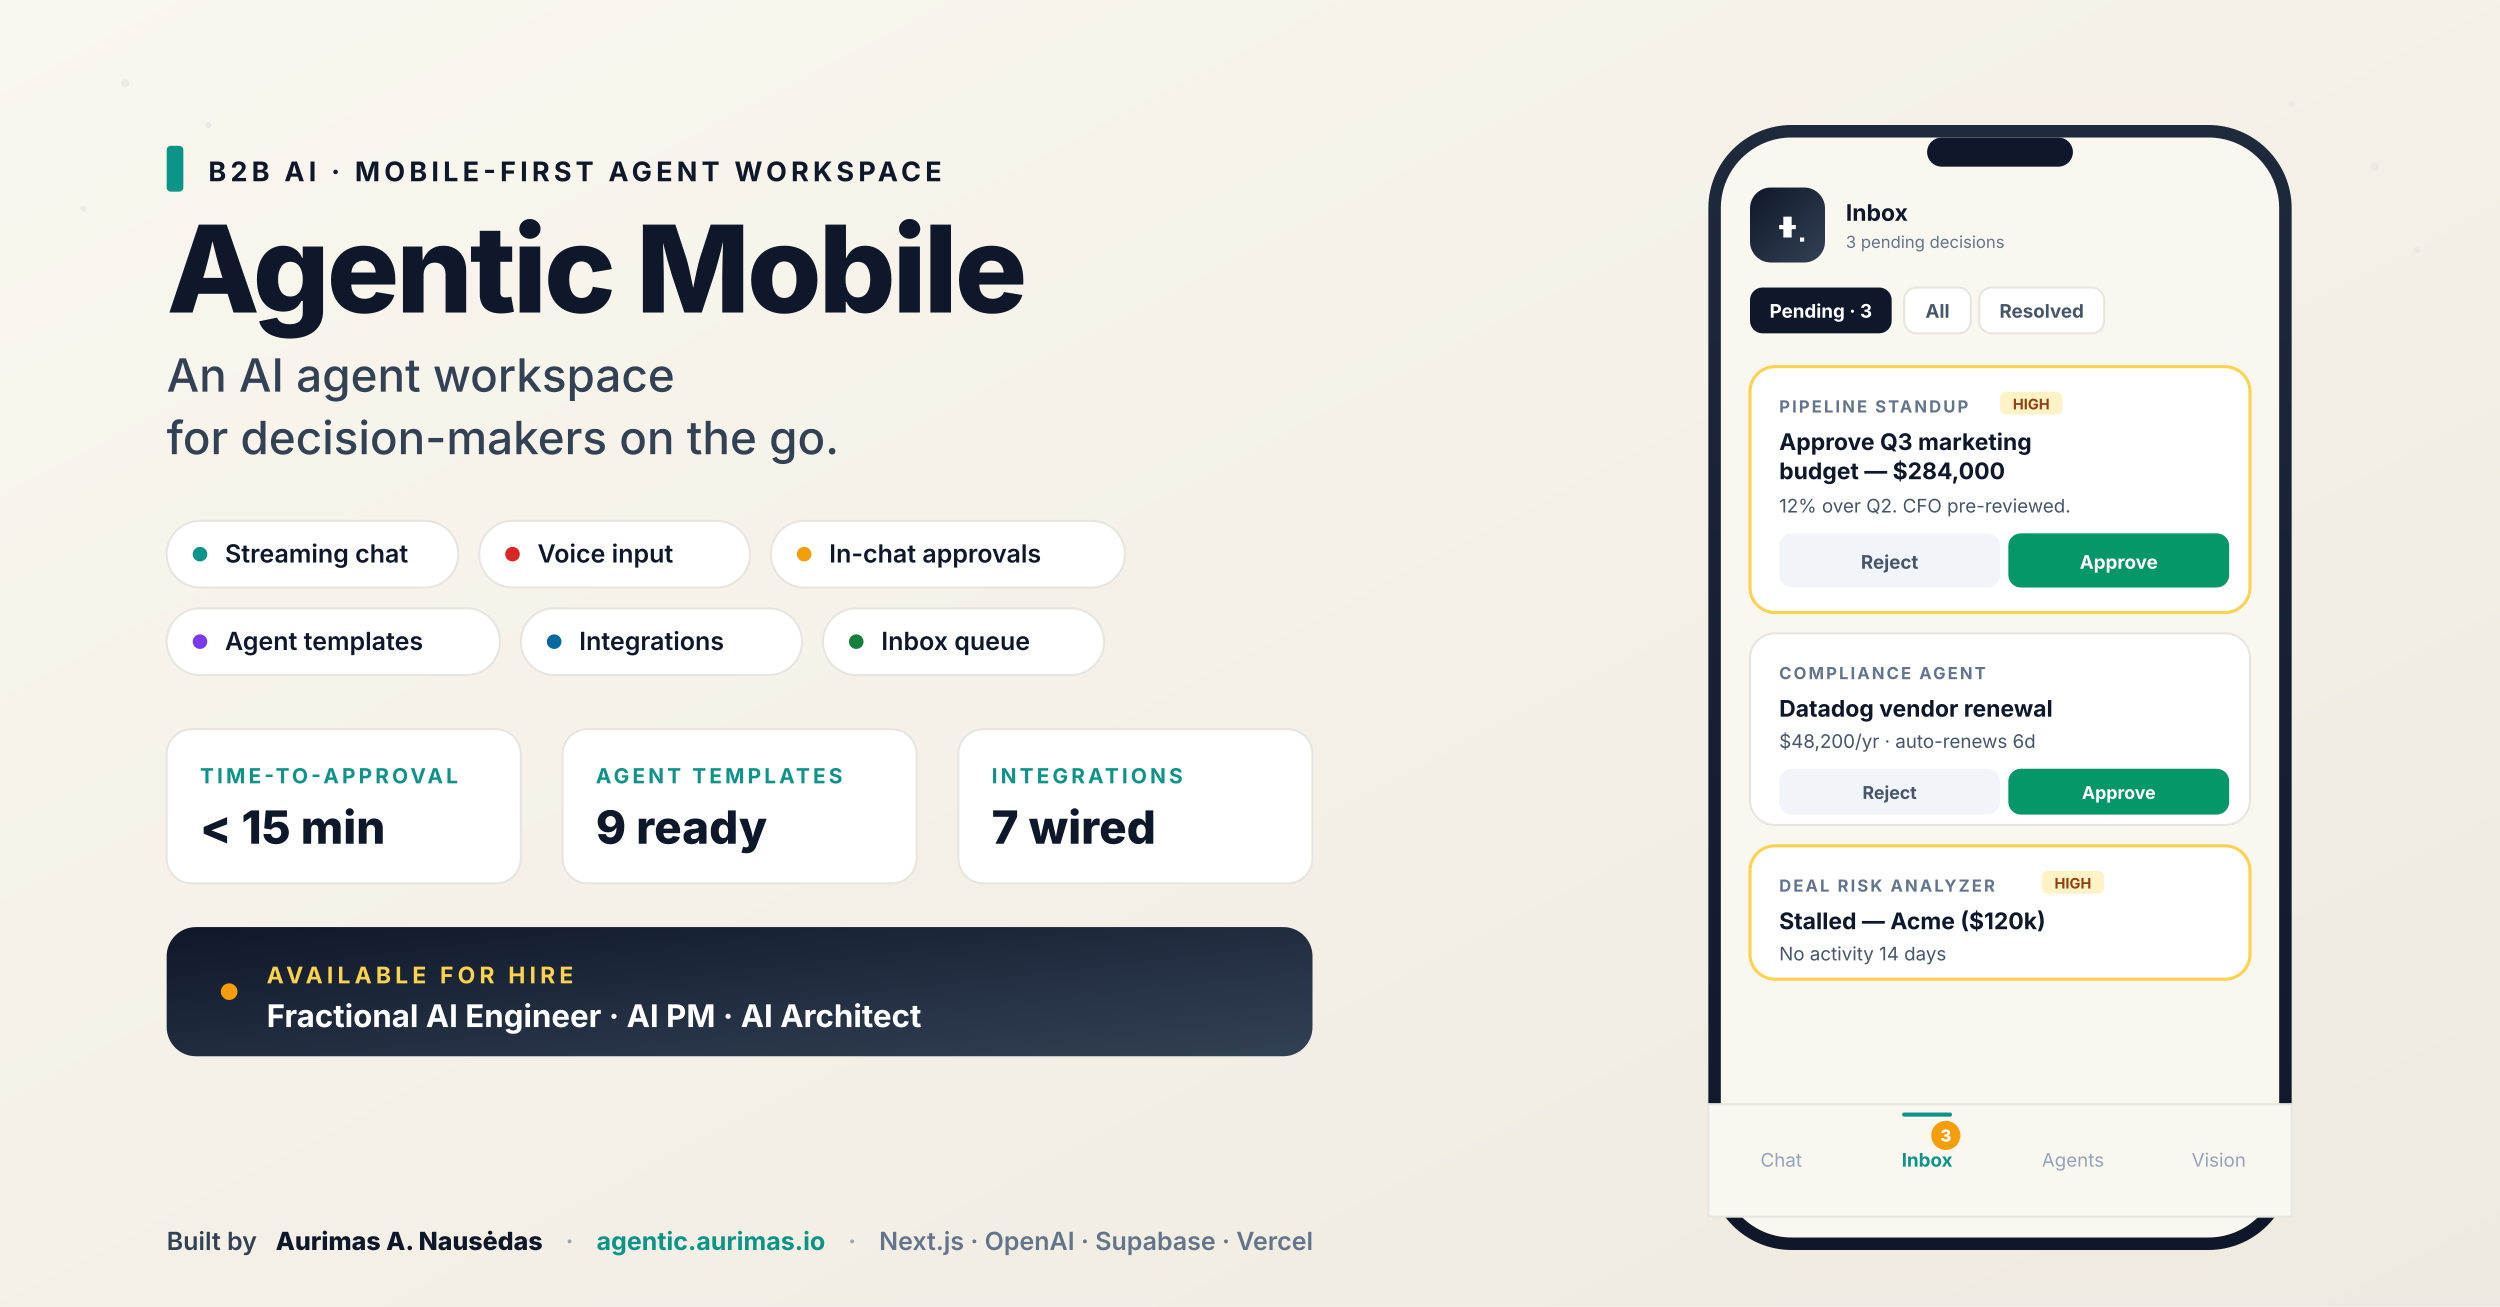
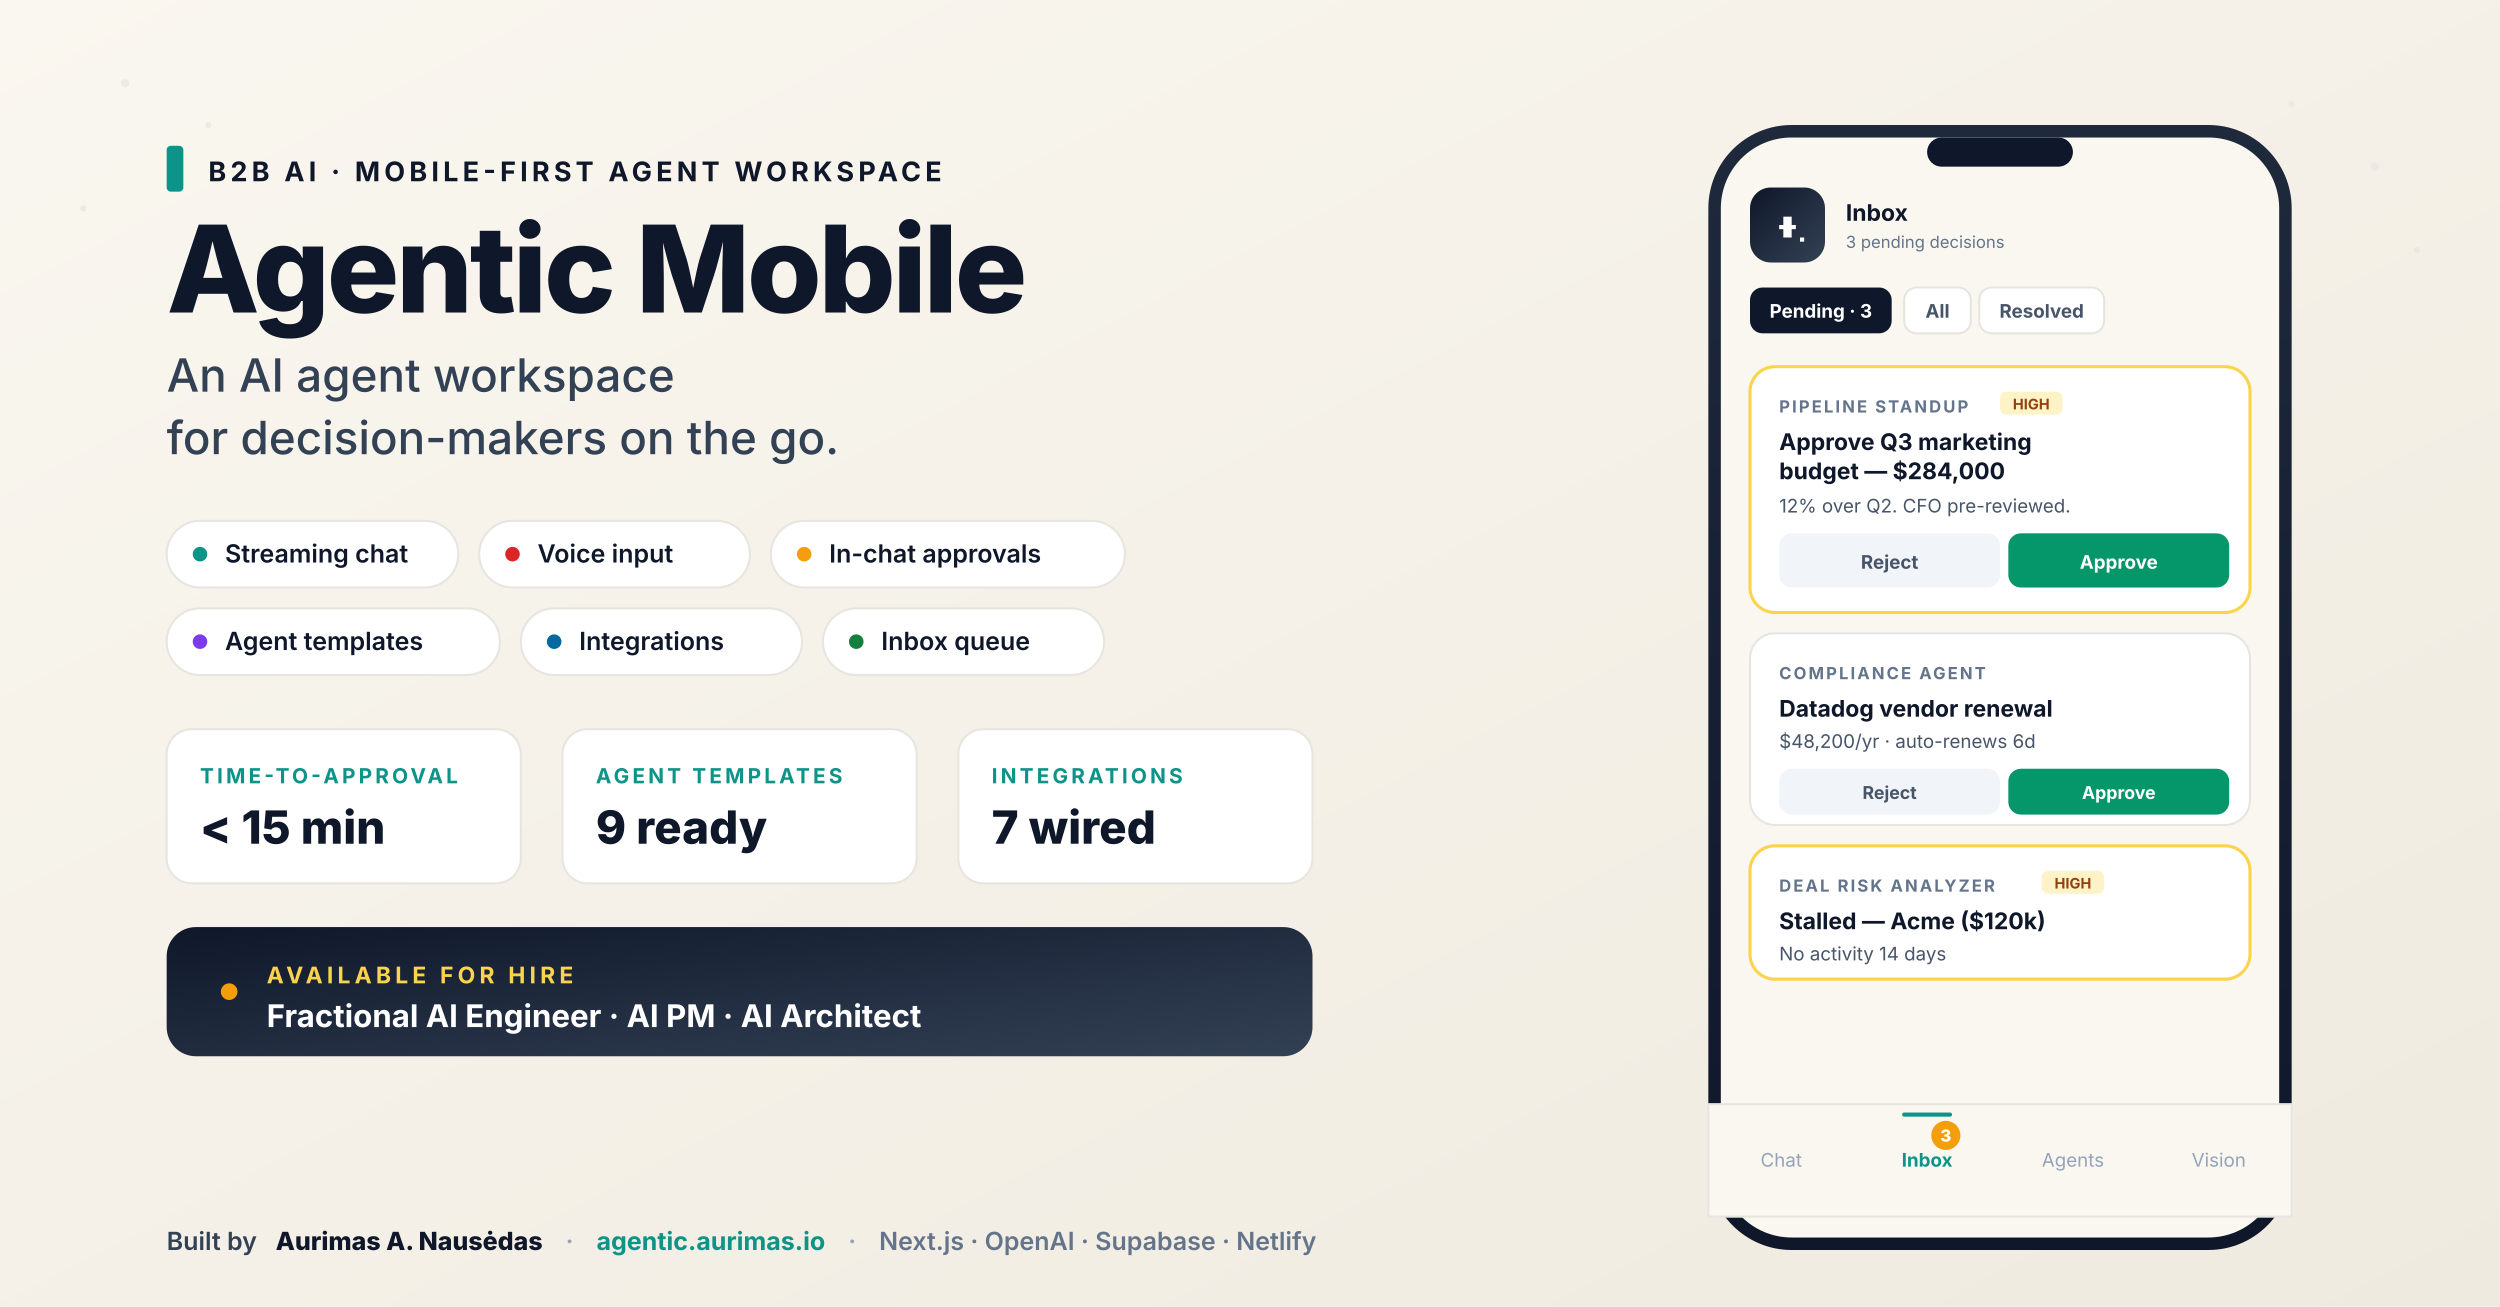
<svg xmlns="http://www.w3.org/2000/svg" viewBox="0 0 1200 627" width="1200" height="627" role="img" aria-label="Agentic Mobile — B2B AI Agent Workspace for Decision-Makers on the Go">
  <defs>
    <linearGradient id="bg" x1="0" y1="0" x2="1" y2="1">
      <stop offset="0%" stop-color="#FAF7F0" />
      <stop offset="100%" stop-color="#EFEADF" />
    </linearGradient>
    <linearGradient id="dark" x1="0" y1="0" x2="1" y2="1">
      <stop offset="0%" stop-color="#0F172A" />
      <stop offset="100%" stop-color="#334155" />
    </linearGradient>
    <linearGradient id="phone" x1="0" y1="0" x2="0" y2="1">
      <stop offset="0%" stop-color="#1E293B" />
      <stop offset="100%" stop-color="#0F172A" />
    </linearGradient>
  </defs>
  <rect width="1200" height="627" fill="url(#bg)" />
  <g fill="#E7E5E0" opacity="0.7">
    <circle cx="60" cy="40" r="2" />
    <circle cx="100" cy="60" r="1.5" />
    <circle cx="40" cy="100" r="1.5" />
    <circle cx="1140" cy="80" r="2" />
    <circle cx="1100" cy="50" r="1.5" />
    <circle cx="1160" cy="120" r="1.5" />
  </g>
  <g transform="translate(80 70)">
    <rect width="8" height="22" rx="2" fill="#0D9488" />
    <text x="20" y="17" font-family="Inter, system-ui, sans-serif" font-size="13" font-weight="700" fill="#0F172A" letter-spacing="2">
      B2B AI · MOBILE-FIRST AGENT WORKSPACE
    </text>
  </g>
  <g transform="translate(80 150)">
    <text font-family="Inter, system-ui, sans-serif" font-size="58" font-weight="800" fill="#0F172A" letter-spacing="-1.5">
      <tspan x="0" y="0">Agentic Mobile</tspan>
    </text>
    <text font-family="Inter, system-ui, sans-serif" font-size="22" font-weight="500" fill="#334155">
      <tspan x="0" y="38">An AI agent workspace</tspan>
      <tspan x="0" y="68">for decision-makers on the go.</tspan>
    </text>
    <g transform="translate(0 100)" font-family="Inter, system-ui, sans-serif" font-size="12" font-weight="600">
      <g>
        <rect width="140" height="32" rx="16" fill="#FFFFFF" stroke="#E7E5E0" />
        <circle cx="16" cy="16" r="3.5" fill="#0D9488" />
        <text x="28" y="20" fill="#0F172A">Streaming chat</text>
      </g>
      <g transform="translate(150 0)">
        <rect width="130" height="32" rx="16" fill="#FFFFFF" stroke="#E7E5E0" />
        <circle cx="16" cy="16" r="3.5" fill="#DC2626" />
        <text x="28" y="20" fill="#0F172A">Voice input</text>
      </g>
      <g transform="translate(290 0)">
        <rect width="170" height="32" rx="16" fill="#FFFFFF" stroke="#E7E5E0" />
        <circle cx="16" cy="16" r="3.5" fill="#F59E0B" />
        <text x="28" y="20" fill="#0F172A">In-chat approvals</text>
      </g>
      <g transform="translate(0 42)">
        <rect width="160" height="32" rx="16" fill="#FFFFFF" stroke="#E7E5E0" />
        <circle cx="16" cy="16" r="3.5" fill="#7C3AED" />
        <text x="28" y="20" fill="#0F172A">Agent templates</text>
      </g>
      <g transform="translate(170 42)">
        <rect width="135" height="32" rx="16" fill="#FFFFFF" stroke="#E7E5E0" />
        <circle cx="16" cy="16" r="3.5" fill="#0369A1" />
        <text x="28" y="20" fill="#0F172A">Integrations</text>
      </g>
      <g transform="translate(315 42)">
        <rect width="135" height="32" rx="16" fill="#FFFFFF" stroke="#E7E5E0" />
        <circle cx="16" cy="16" r="3.5" fill="#15803D" />
        <text x="28" y="20" fill="#0F172A">Inbox queue</text>
      </g>
    </g>
    <g transform="translate(0 200)">
      <g>
        <rect width="170" height="74" rx="12" fill="#FFFFFF" stroke="#E7E5E0" />
        <text x="16" y="26" font-family="Inter, system-ui, sans-serif" font-size="10" font-weight="700" fill="#0D9488" letter-spacing="1.5">TIME-TO-APPROVAL</text>
        <text x="16" y="55" font-family="Inter, system-ui, sans-serif" font-size="22" font-weight="800" fill="#0F172A">&lt; 15 min</text>
      </g>
      <g transform="translate(190 0)">
        <rect width="170" height="74" rx="12" fill="#FFFFFF" stroke="#E7E5E0" />
        <text x="16" y="26" font-family="Inter, system-ui, sans-serif" font-size="10" font-weight="700" fill="#0D9488" letter-spacing="1.5">AGENT TEMPLATES</text>
        <text x="16" y="55" font-family="Inter, system-ui, sans-serif" font-size="22" font-weight="800" fill="#0F172A">9 ready</text>
      </g>
      <g transform="translate(380 0)">
        <rect width="170" height="74" rx="12" fill="#FFFFFF" stroke="#E7E5E0" />
        <text x="16" y="26" font-family="Inter, system-ui, sans-serif" font-size="10" font-weight="700" fill="#0D9488" letter-spacing="1.5">INTEGRATIONS</text>
        <text x="16" y="55" font-family="Inter, system-ui, sans-serif" font-size="22" font-weight="800" fill="#0F172A">7 wired</text>
      </g>
    </g>
    <g transform="translate(0 295)">
      <rect width="550" height="62" rx="14" fill="url(#dark)" />
      <circle cx="30" cy="31" r="4" fill="#F59E0B" />
      <text x="48" y="27" font-family="Inter, system-ui, sans-serif" font-size="11" font-weight="700" fill="#FCD34D" letter-spacing="2">AVAILABLE FOR HIRE</text>
      <text x="48" y="48" font-family="Inter, system-ui, sans-serif" font-size="15" font-weight="700" fill="#FFFFFF">
        Fractional AI Engineer · AI PM · AI Architect
      </text>
    </g>
  </g>
  <g transform="translate(820 60)">
    <rect x="0" y="0" width="280" height="540" rx="40" fill="url(#phone)" />
    <rect x="6" y="6" width="268" height="528" rx="34" fill="#FAF7F0" />
    <rect x="105" y="6" width="70" height="14" rx="7" fill="#0F172A" />
    <g clip-path="inset(0 round 34px)">
      <g transform="translate(20 30)">
        <rect width="36" height="36" rx="10" fill="url(#dark)" />
        <path d="M14 12 L18 12 L18 16 L20 16 L20 18 L18 18 L18 22 L14 22 L14 18 L12 18 L12 16 L14 16 Z M22 22 L24 22 L24 24 L22 24 Z" transform="translate(2 2)" fill="#FFFFFF" />
        <text x="46" y="16" font-family="Inter, system-ui, sans-serif" font-size="11" font-weight="700" fill="#0F172A">Inbox</text>
        <text x="46" y="29" font-family="Inter, system-ui, sans-serif" font-size="8" fill="#64748B">3 pending decisions</text>
      </g>
      <g transform="translate(20 78)" font-family="Inter, system-ui, sans-serif" font-size="9" font-weight="700">
        <g>
          <rect width="68" height="22" rx="6" fill="#0F172A" />
          <text x="34" y="14.5" text-anchor="middle" fill="#FFFFFF">Pending · 3</text>
        </g>
        <g transform="translate(74 0)">
          <rect width="32" height="22" rx="6" fill="#FFFFFF" stroke="#E7E5E0" />
          <text x="16" y="14.5" text-anchor="middle" fill="#475569">All</text>
        </g>
        <g transform="translate(110 0)">
          <rect width="60" height="22" rx="6" fill="#FFFFFF" stroke="#E7E5E0" />
          <text x="30" y="14.5" text-anchor="middle" fill="#475569">Resolved</text>
        </g>
      </g>
      <g transform="translate(20 116)">
        <rect width="240" height="118" rx="12" fill="#FFFFFF" stroke="#FCD34D" stroke-width="1.5" />
        <text x="14" y="22" font-family="Inter, system-ui, sans-serif" font-size="8" font-weight="700" fill="#64748B" letter-spacing="1">PIPELINE STANDUP</text>
        <g transform="translate(120 12)">
          <rect width="30" height="11" rx="3" fill="#FEF3C7" />
          <text x="15" y="8.5" text-anchor="middle" font-family="Inter, system-ui, sans-serif" font-size="7" font-weight="700" fill="#92400E">HIGH</text>
        </g>
        <text x="14" y="40" font-family="Inter, system-ui, sans-serif" font-size="11" font-weight="700" fill="#0F172A">Approve Q3 marketing</text>
        <text x="14" y="54" font-family="Inter, system-ui, sans-serif" font-size="11" font-weight="700" fill="#0F172A">budget — $284,000</text>
        <text x="14" y="70" font-family="Inter, system-ui, sans-serif" font-size="9" fill="#475569">12% over Q2. CFO pre-reviewed.</text>
        <g transform="translate(14 80)">
          <rect width="106" height="26" rx="6" fill="#F1F5F9" />
          <text x="53" y="17" text-anchor="middle" font-family="Inter, system-ui, sans-serif" font-size="9" font-weight="700" fill="#475569">Reject</text>
        </g>
        <g transform="translate(124 80)">
          <rect width="106" height="26" rx="6" fill="#059669" />
          <text x="53" y="17" text-anchor="middle" font-family="Inter, system-ui, sans-serif" font-size="9" font-weight="700" fill="#FFFFFF">Approve</text>
        </g>
      </g>
      <g transform="translate(20 244)">
        <rect width="240" height="92" rx="12" fill="#FFFFFF" stroke="#E7E5E0" />
        <text x="14" y="22" font-family="Inter, system-ui, sans-serif" font-size="8" font-weight="700" fill="#64748B" letter-spacing="1">COMPLIANCE AGENT</text>
        <text x="14" y="40" font-family="Inter, system-ui, sans-serif" font-size="11" font-weight="700" fill="#0F172A">Datadog vendor renewal</text>
        <text x="14" y="55" font-family="Inter, system-ui, sans-serif" font-size="9" fill="#475569">$48,200/yr · auto-renews 6d</text>
        <g transform="translate(14 65)">
          <rect width="106" height="22" rx="6" fill="#F1F5F9" />
          <text x="53" y="14.5" text-anchor="middle" font-family="Inter, system-ui, sans-serif" font-size="8.5" font-weight="700" fill="#475569">Reject</text>
        </g>
        <g transform="translate(124 65)">
          <rect width="106" height="22" rx="6" fill="#059669" />
          <text x="53" y="14.5" text-anchor="middle" font-family="Inter, system-ui, sans-serif" font-size="8.5" font-weight="700" fill="#FFFFFF">Approve</text>
        </g>
      </g>
      <g transform="translate(20 346)">
        <rect width="240" height="64" rx="12" fill="#FFFFFF" stroke="#FCD34D" stroke-width="1.5" />
        <text x="14" y="22" font-family="Inter, system-ui, sans-serif" font-size="8" font-weight="700" fill="#64748B" letter-spacing="1">DEAL RISK ANALYZER</text>
        <g transform="translate(140 12)">
          <rect width="30" height="11" rx="3" fill="#FEF3C7" />
          <text x="15" y="8.5" text-anchor="middle" font-family="Inter, system-ui, sans-serif" font-size="7" font-weight="700" fill="#92400E">HIGH</text>
        </g>
        <text x="14" y="40" font-family="Inter, system-ui, sans-serif" font-size="11" font-weight="700" fill="#0F172A">Stalled — Acme ($120k)</text>
        <text x="14" y="55" font-family="Inter, system-ui, sans-serif" font-size="9" fill="#475569">No activity 14 days</text>
      </g>
      <g transform="translate(0 470)">
        <rect width="280" height="54" rx="0" fill="#FAF7F0" stroke="#E7E5E0" />
        <g transform="translate(35 8)">
          <text x="0" y="22" text-anchor="middle" font-family="Inter, system-ui, sans-serif" font-size="9" fill="#94A3B8">Chat</text>
        </g>
        <g transform="translate(105 4)">
          <rect x="-12" y="0" width="24" height="2" rx="1" fill="#0D9488" />
          <text x="0" y="26" text-anchor="middle" font-family="Inter, system-ui, sans-serif" font-size="9" font-weight="700" fill="#0D9488">Inbox</text>
          <circle cx="9" cy="11" r="7" fill="#F59E0B" />
          <text x="9" y="14" text-anchor="middle" font-family="Inter, system-ui, sans-serif" font-size="8" font-weight="800" fill="#FFFFFF">3</text>
        </g>
        <g transform="translate(175 8)">
          <text x="0" y="22" text-anchor="middle" font-family="Inter, system-ui, sans-serif" font-size="9" fill="#94A3B8">Agents</text>
        </g>
        <g transform="translate(245 8)">
          <text x="0" y="22" text-anchor="middle" font-family="Inter, system-ui, sans-serif" font-size="9" fill="#94A3B8">Vision</text>
        </g>
      </g>
    </g>
  </g>
  <g transform="translate(80 600)" font-family="Inter, system-ui, sans-serif">
    <text font-size="12" font-weight="600" fill="#334155">
      <tspan>Built by</tspan>
      <tspan dx="6" fill="#0F172A" font-weight="800">Aurimas A. Nausėdas</tspan>
      <tspan dx="8" fill="#94A3B8">·</tspan>
      <tspan dx="8" fill="#0D9488" font-weight="700">agentic.aurimas.io</tspan>
      <tspan dx="8" fill="#94A3B8">·</tspan>
-       <tspan dx="8" fill="#64748B">Next.js · OpenAI · Supabase · Vercel</tspan>
+       <tspan dx="8" fill="#64748B">Next.js · OpenAI · Supabase · Netlify</tspan>
    </text>
  </g>
</svg>
